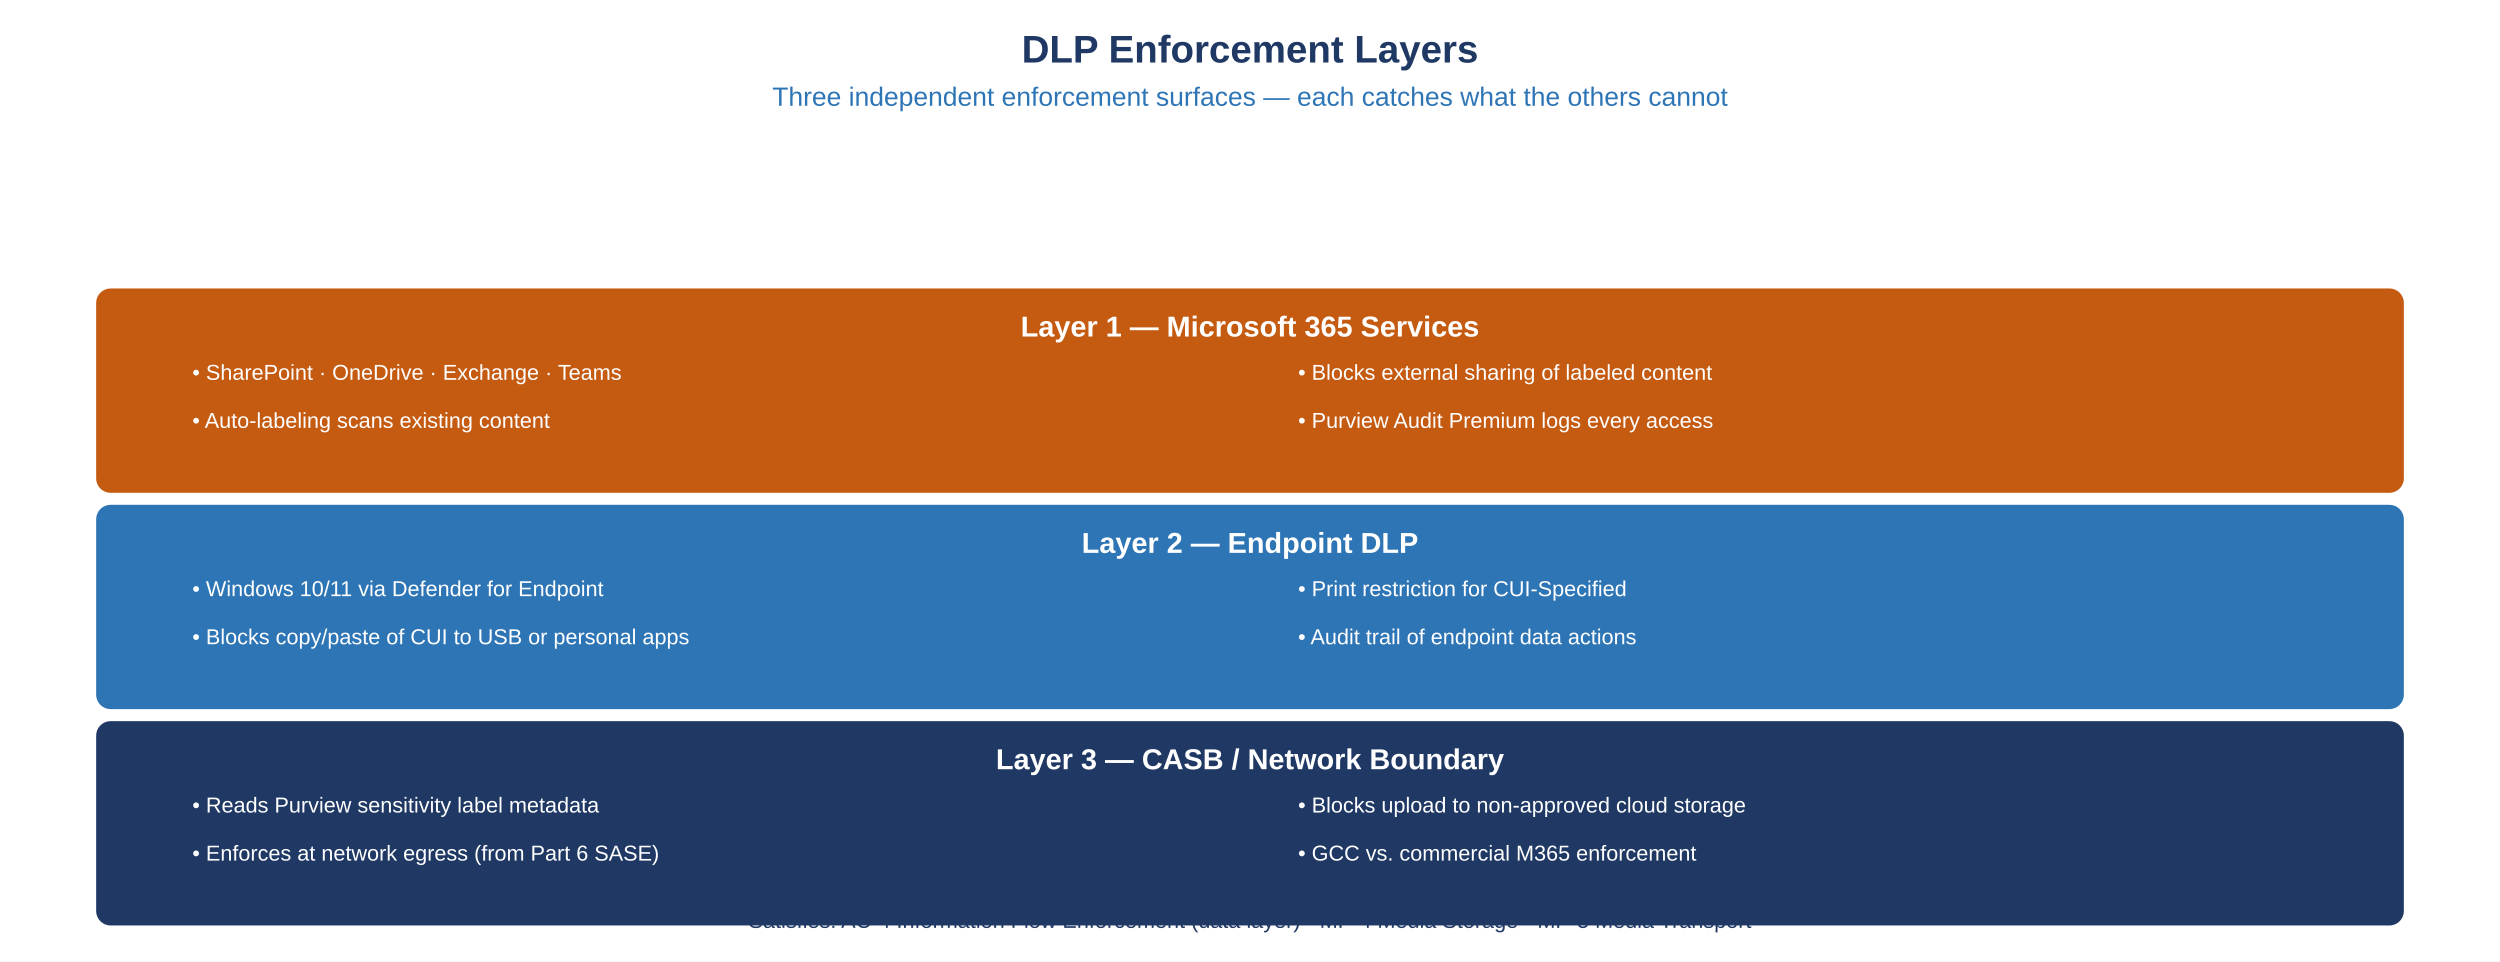
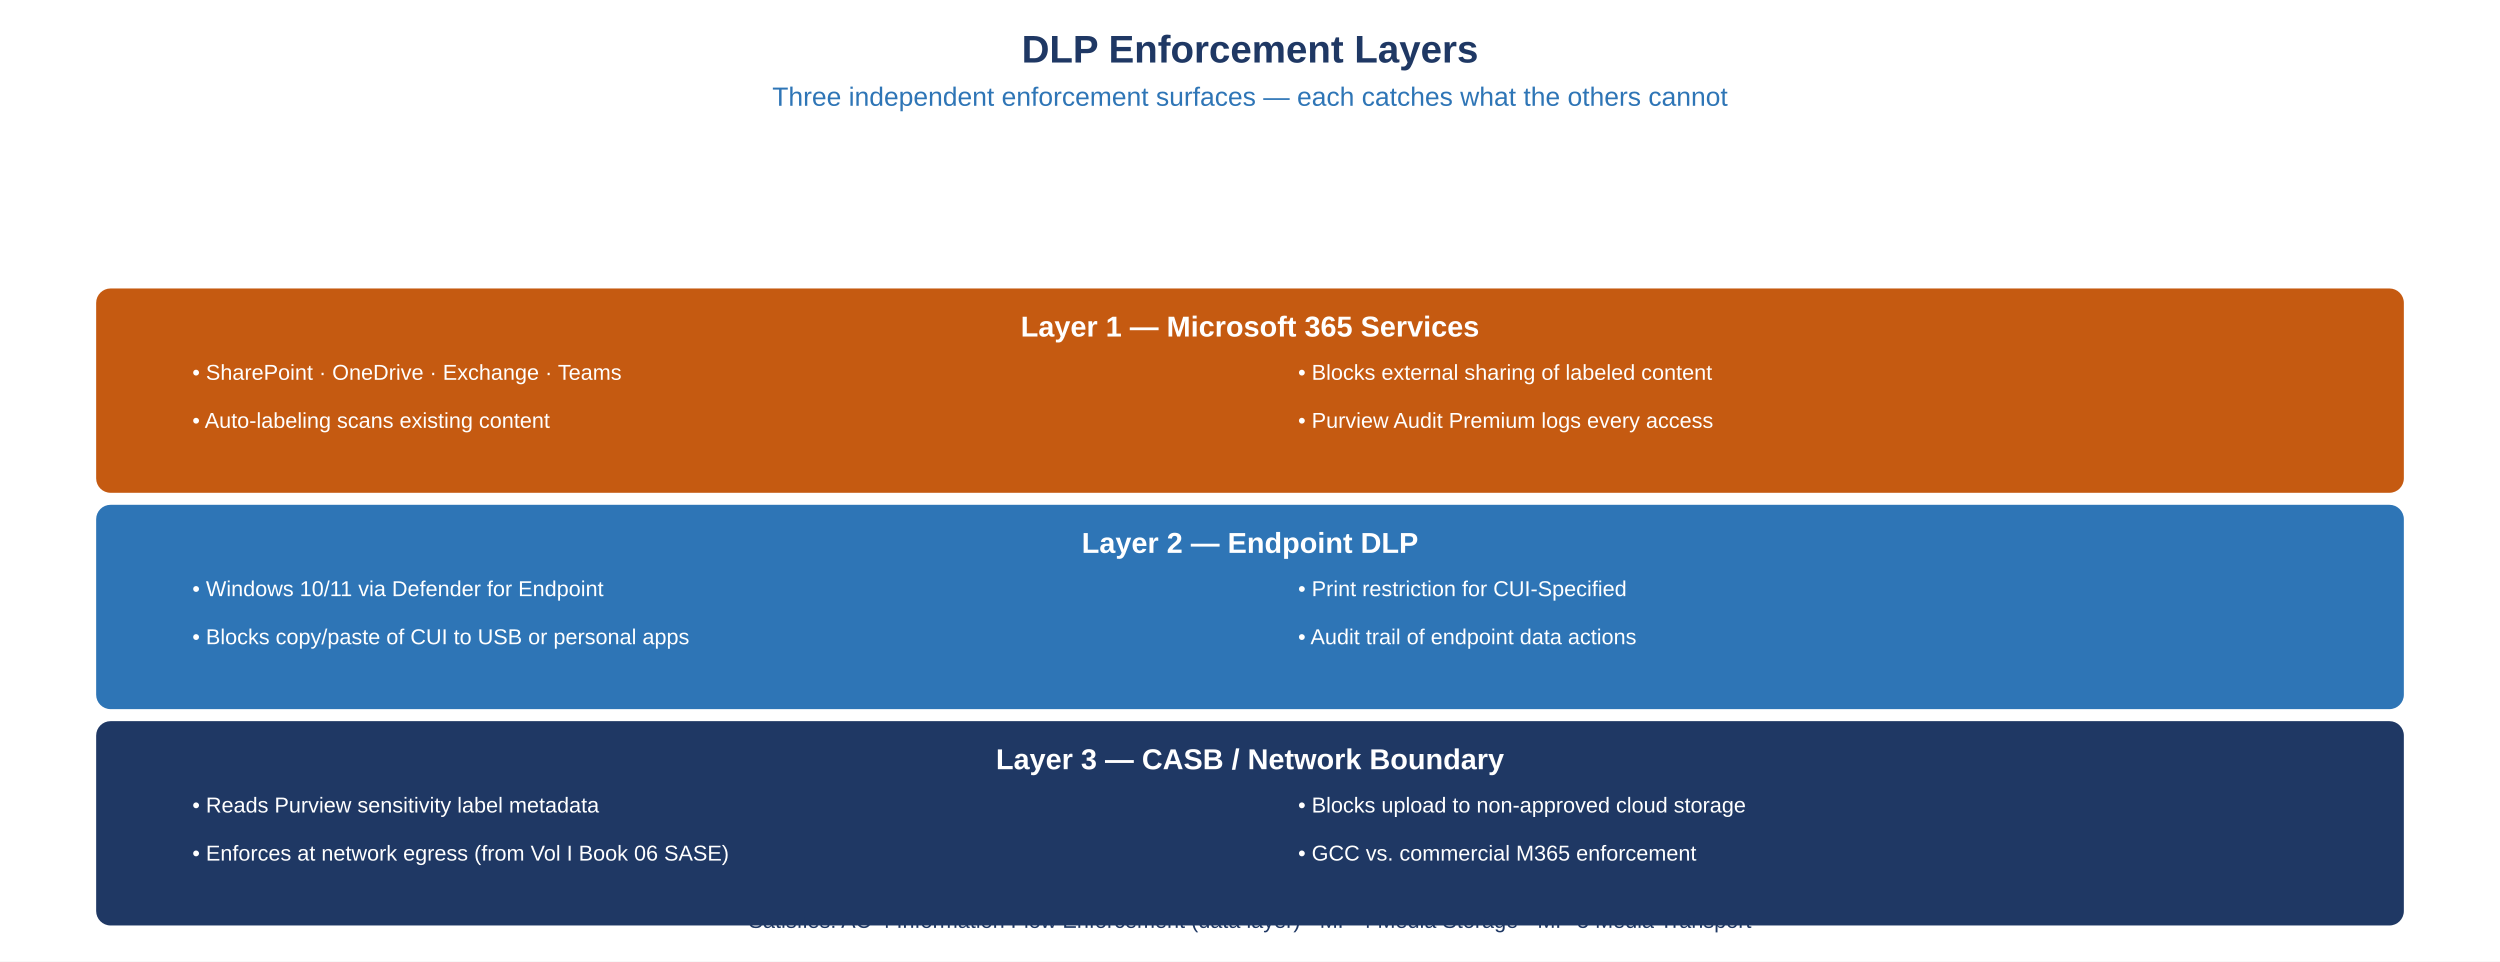
<svg xmlns="http://www.w3.org/2000/svg" viewBox="0 0 1040 400" style="font-family:Arial,sans-serif;background:#FFFFFF;">
  <rect width="1040" height="400" fill="#FFFFFF" />
  <defs>
    <marker id="arw" markerWidth="8" markerHeight="8" refX="6" refY="3" orient="auto">
      <path d="M0,0 L0,6 L8,3 z" fill="#999" />
    </marker>
    <marker id="arww" markerWidth="8" markerHeight="8" refX="6" refY="3" orient="auto">
      <path d="M0,0 L0,6 L8,3 z" fill="#fff" />
    </marker>
  </defs>
  <text x="520" y="26" text-anchor="middle" font-size="16" font-weight="bold" font-style="normal" fill="#1F3864">DLP Enforcement Layers</text>
  <text x="520" y="44" text-anchor="middle" font-size="11" font-weight="normal" font-style="normal" fill="#2E75B6">Three independent enforcement surfaces — each catches what the others cannot</text>
  <rect x="40" y="300" width="960" height="85" rx="6" fill="#1F3864" />
  <text x="520" y="320" text-anchor="middle" font-size="12" font-weight="bold" font-style="normal" fill="#FFFFFF">Layer 3 — CASB / Network Boundary</text>
  <text x="80" y="338" text-anchor="start" font-size="9" font-weight="normal" font-style="normal" fill="#FFFFFF">• Reads Purview sensitivity label metadata</text>
-   <text x="80" y="358" text-anchor="start" font-size="9" font-weight="normal" font-style="normal" fill="#FFFFFF">• Enforces at network egress (from Part 6 SASE)</text>
+   <text x="80" y="358" text-anchor="start" font-size="9" font-weight="normal" font-style="normal" fill="#FFFFFF">• Enforces at network egress (from Vol I Book 06 SASE)</text>
  <text x="540" y="338" text-anchor="start" font-size="9" font-weight="normal" font-style="normal" fill="#FFFFFF">• Blocks upload to non-approved cloud storage</text>
  <text x="540" y="358" text-anchor="start" font-size="9" font-weight="normal" font-style="normal" fill="#FFFFFF">• GCC vs. commercial M365 enforcement</text>
  <rect x="40" y="210" width="960" height="85" rx="6" fill="#2E75B6" />
  <text x="520" y="230" text-anchor="middle" font-size="12" font-weight="bold" font-style="normal" fill="#FFFFFF">Layer 2 — Endpoint DLP</text>
  <text x="80" y="248" text-anchor="start" font-size="9" font-weight="normal" font-style="normal" fill="#FFFFFF">• Windows 10/11 via Defender for Endpoint</text>
  <text x="80" y="268" text-anchor="start" font-size="9" font-weight="normal" font-style="normal" fill="#FFFFFF">• Blocks copy/paste of CUI to USB or personal apps</text>
  <text x="540" y="248" text-anchor="start" font-size="9" font-weight="normal" font-style="normal" fill="#FFFFFF">• Print restriction for CUI-Specified</text>
  <text x="540" y="268" text-anchor="start" font-size="9" font-weight="normal" font-style="normal" fill="#FFFFFF">• Audit trail of endpoint data actions</text>
  <rect x="40" y="120" width="960" height="85" rx="6" fill="#C55A11" />
  <text x="520" y="140" text-anchor="middle" font-size="12" font-weight="bold" font-style="normal" fill="#FFFFFF">Layer 1 — Microsoft 365 Services</text>
  <text x="80" y="158" text-anchor="start" font-size="9" font-weight="normal" font-style="normal" fill="#FFFFFF">• SharePoint · OneDrive · Exchange · Teams</text>
  <text x="80" y="178" text-anchor="start" font-size="9" font-weight="normal" font-style="normal" fill="#FFFFFF">• Auto-labeling scans existing content</text>
  <text x="540" y="158" text-anchor="start" font-size="9" font-weight="normal" font-style="normal" fill="#FFFFFF">• Blocks external sharing of labeled content</text>
  <text x="540" y="178" text-anchor="start" font-size="9" font-weight="normal" font-style="normal" fill="#FFFFFF">• Purview Audit Premium logs every access</text>
  <line x1="520" y1="386" x2="520" y2="386" stroke="#DDDDDD" stroke-width="0" />
  <text x="520" y="386" text-anchor="middle" font-size="9" font-weight="normal" font-style="normal" fill="#1F3864">Satisfies: AC-4 Information Flow Enforcement (data layer) · MP-4 Media Storage · MP-5 Media Transport</text>
</svg>
